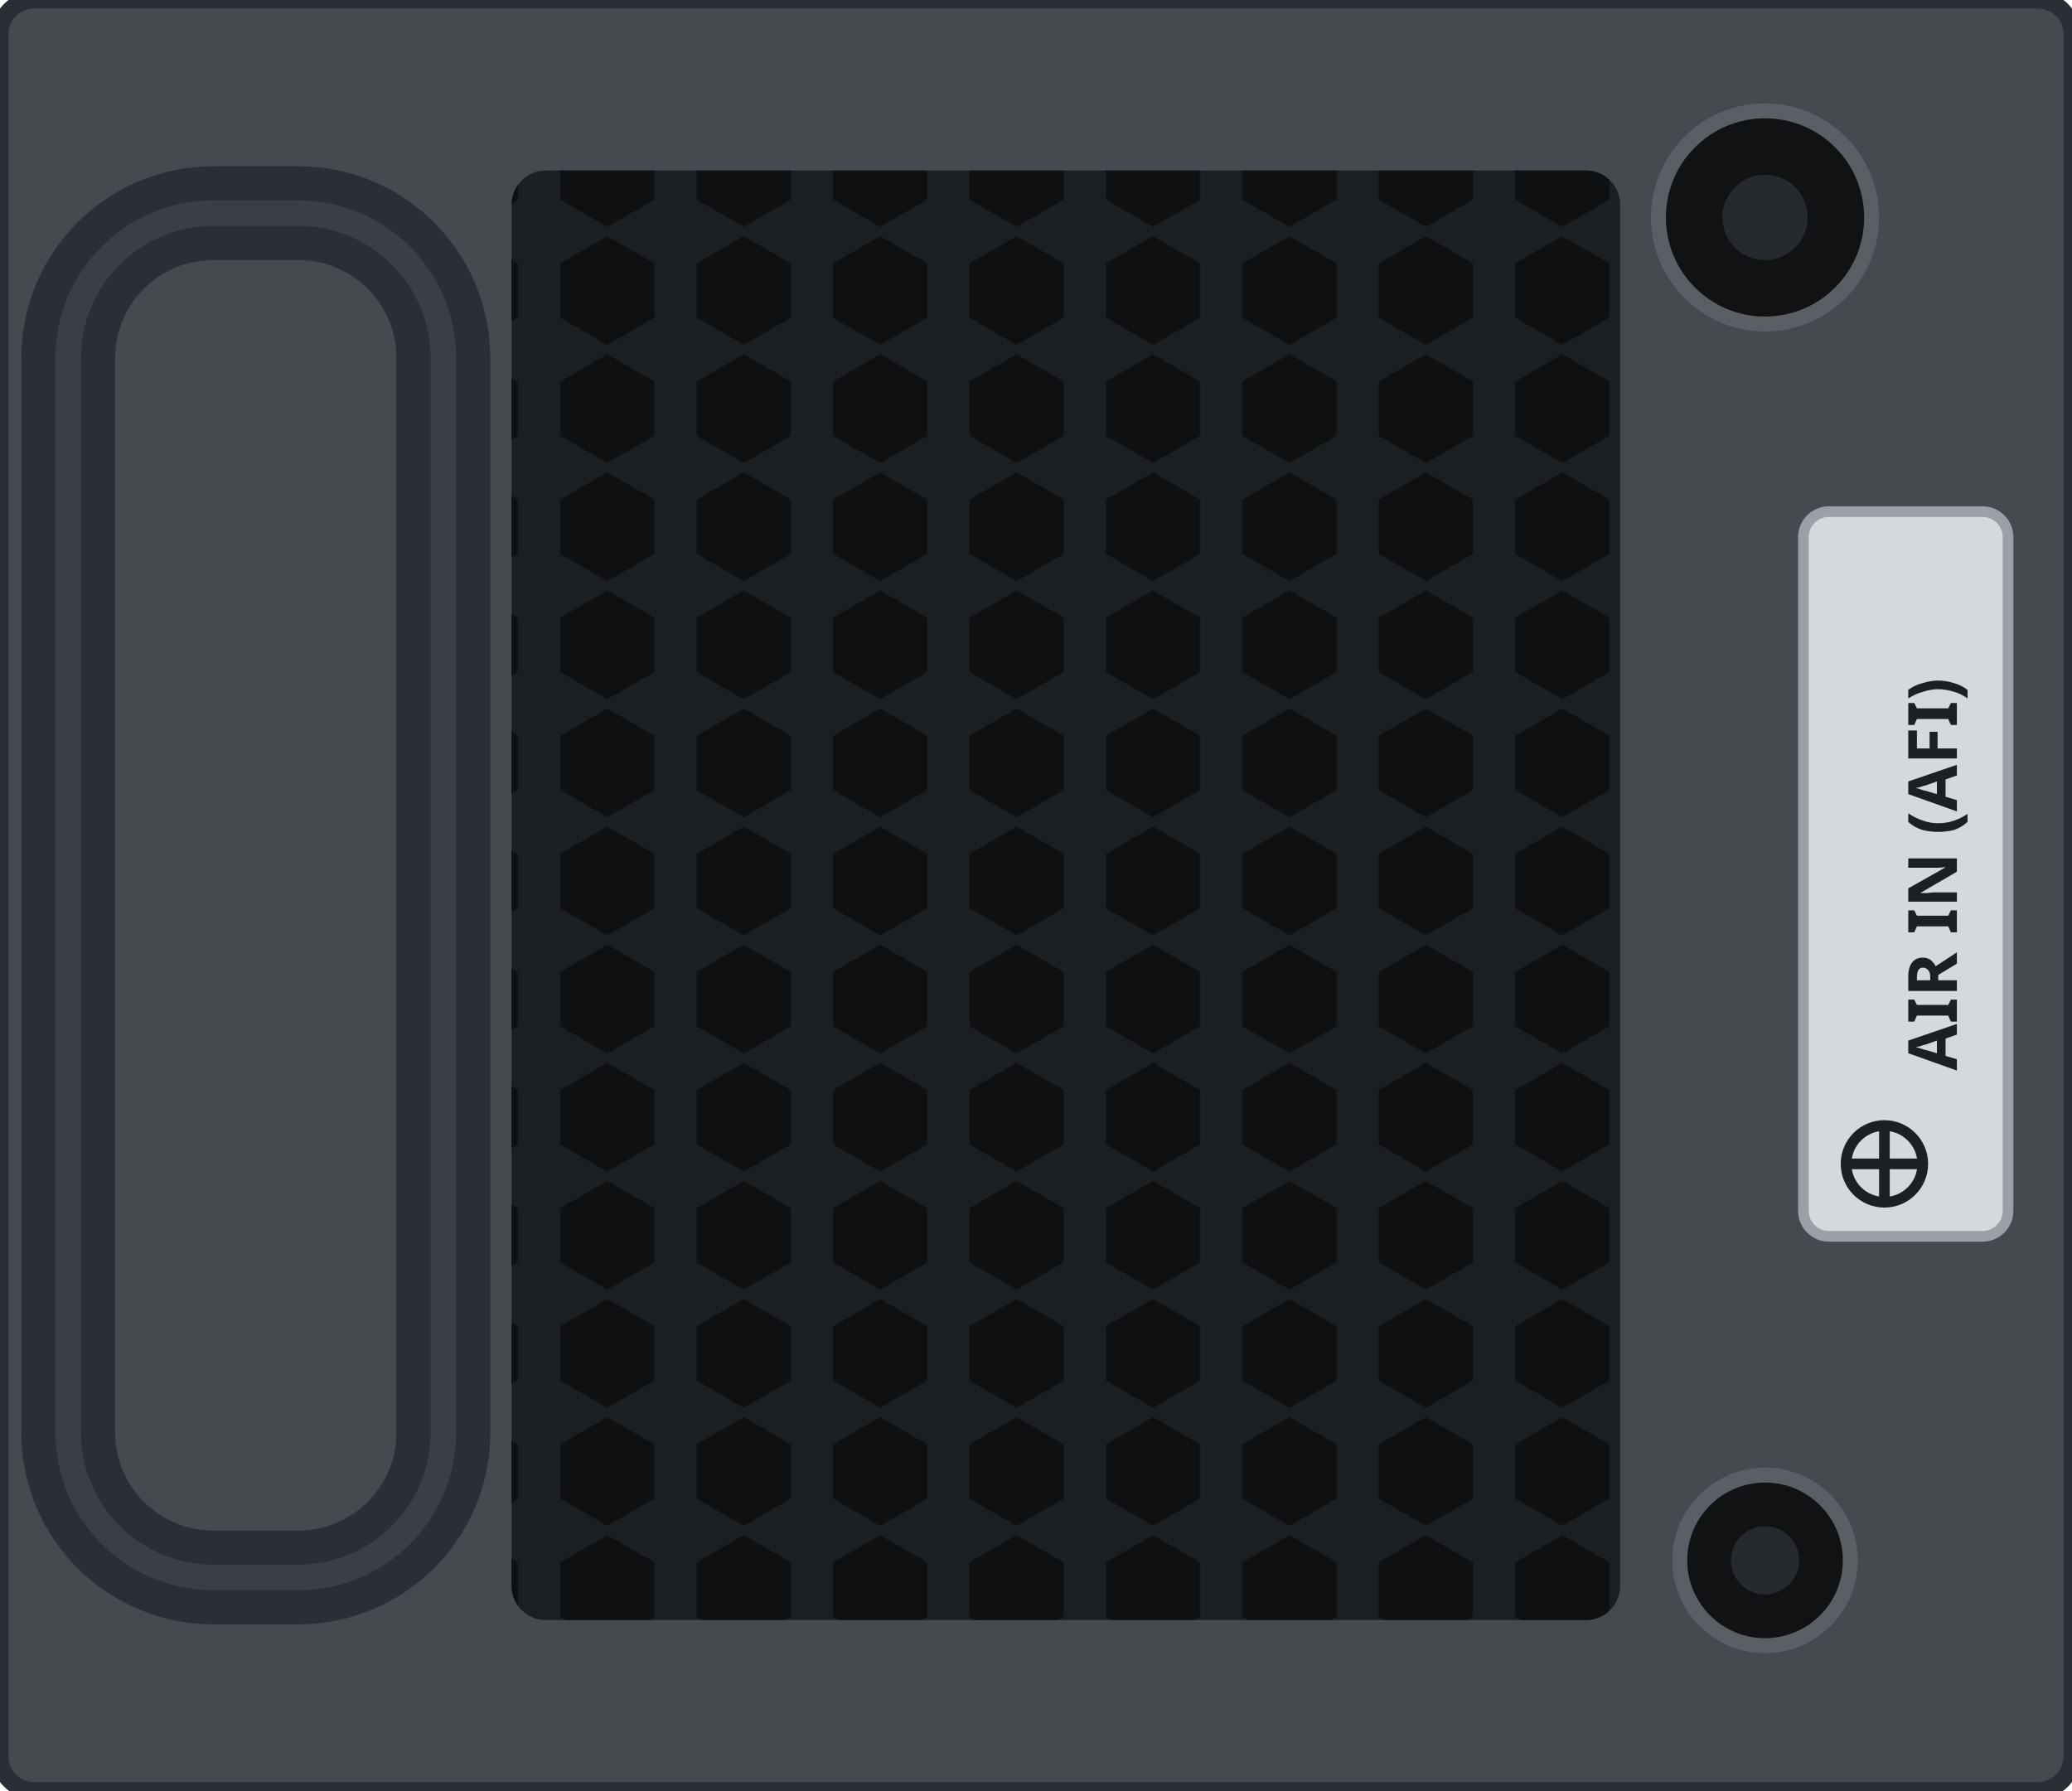
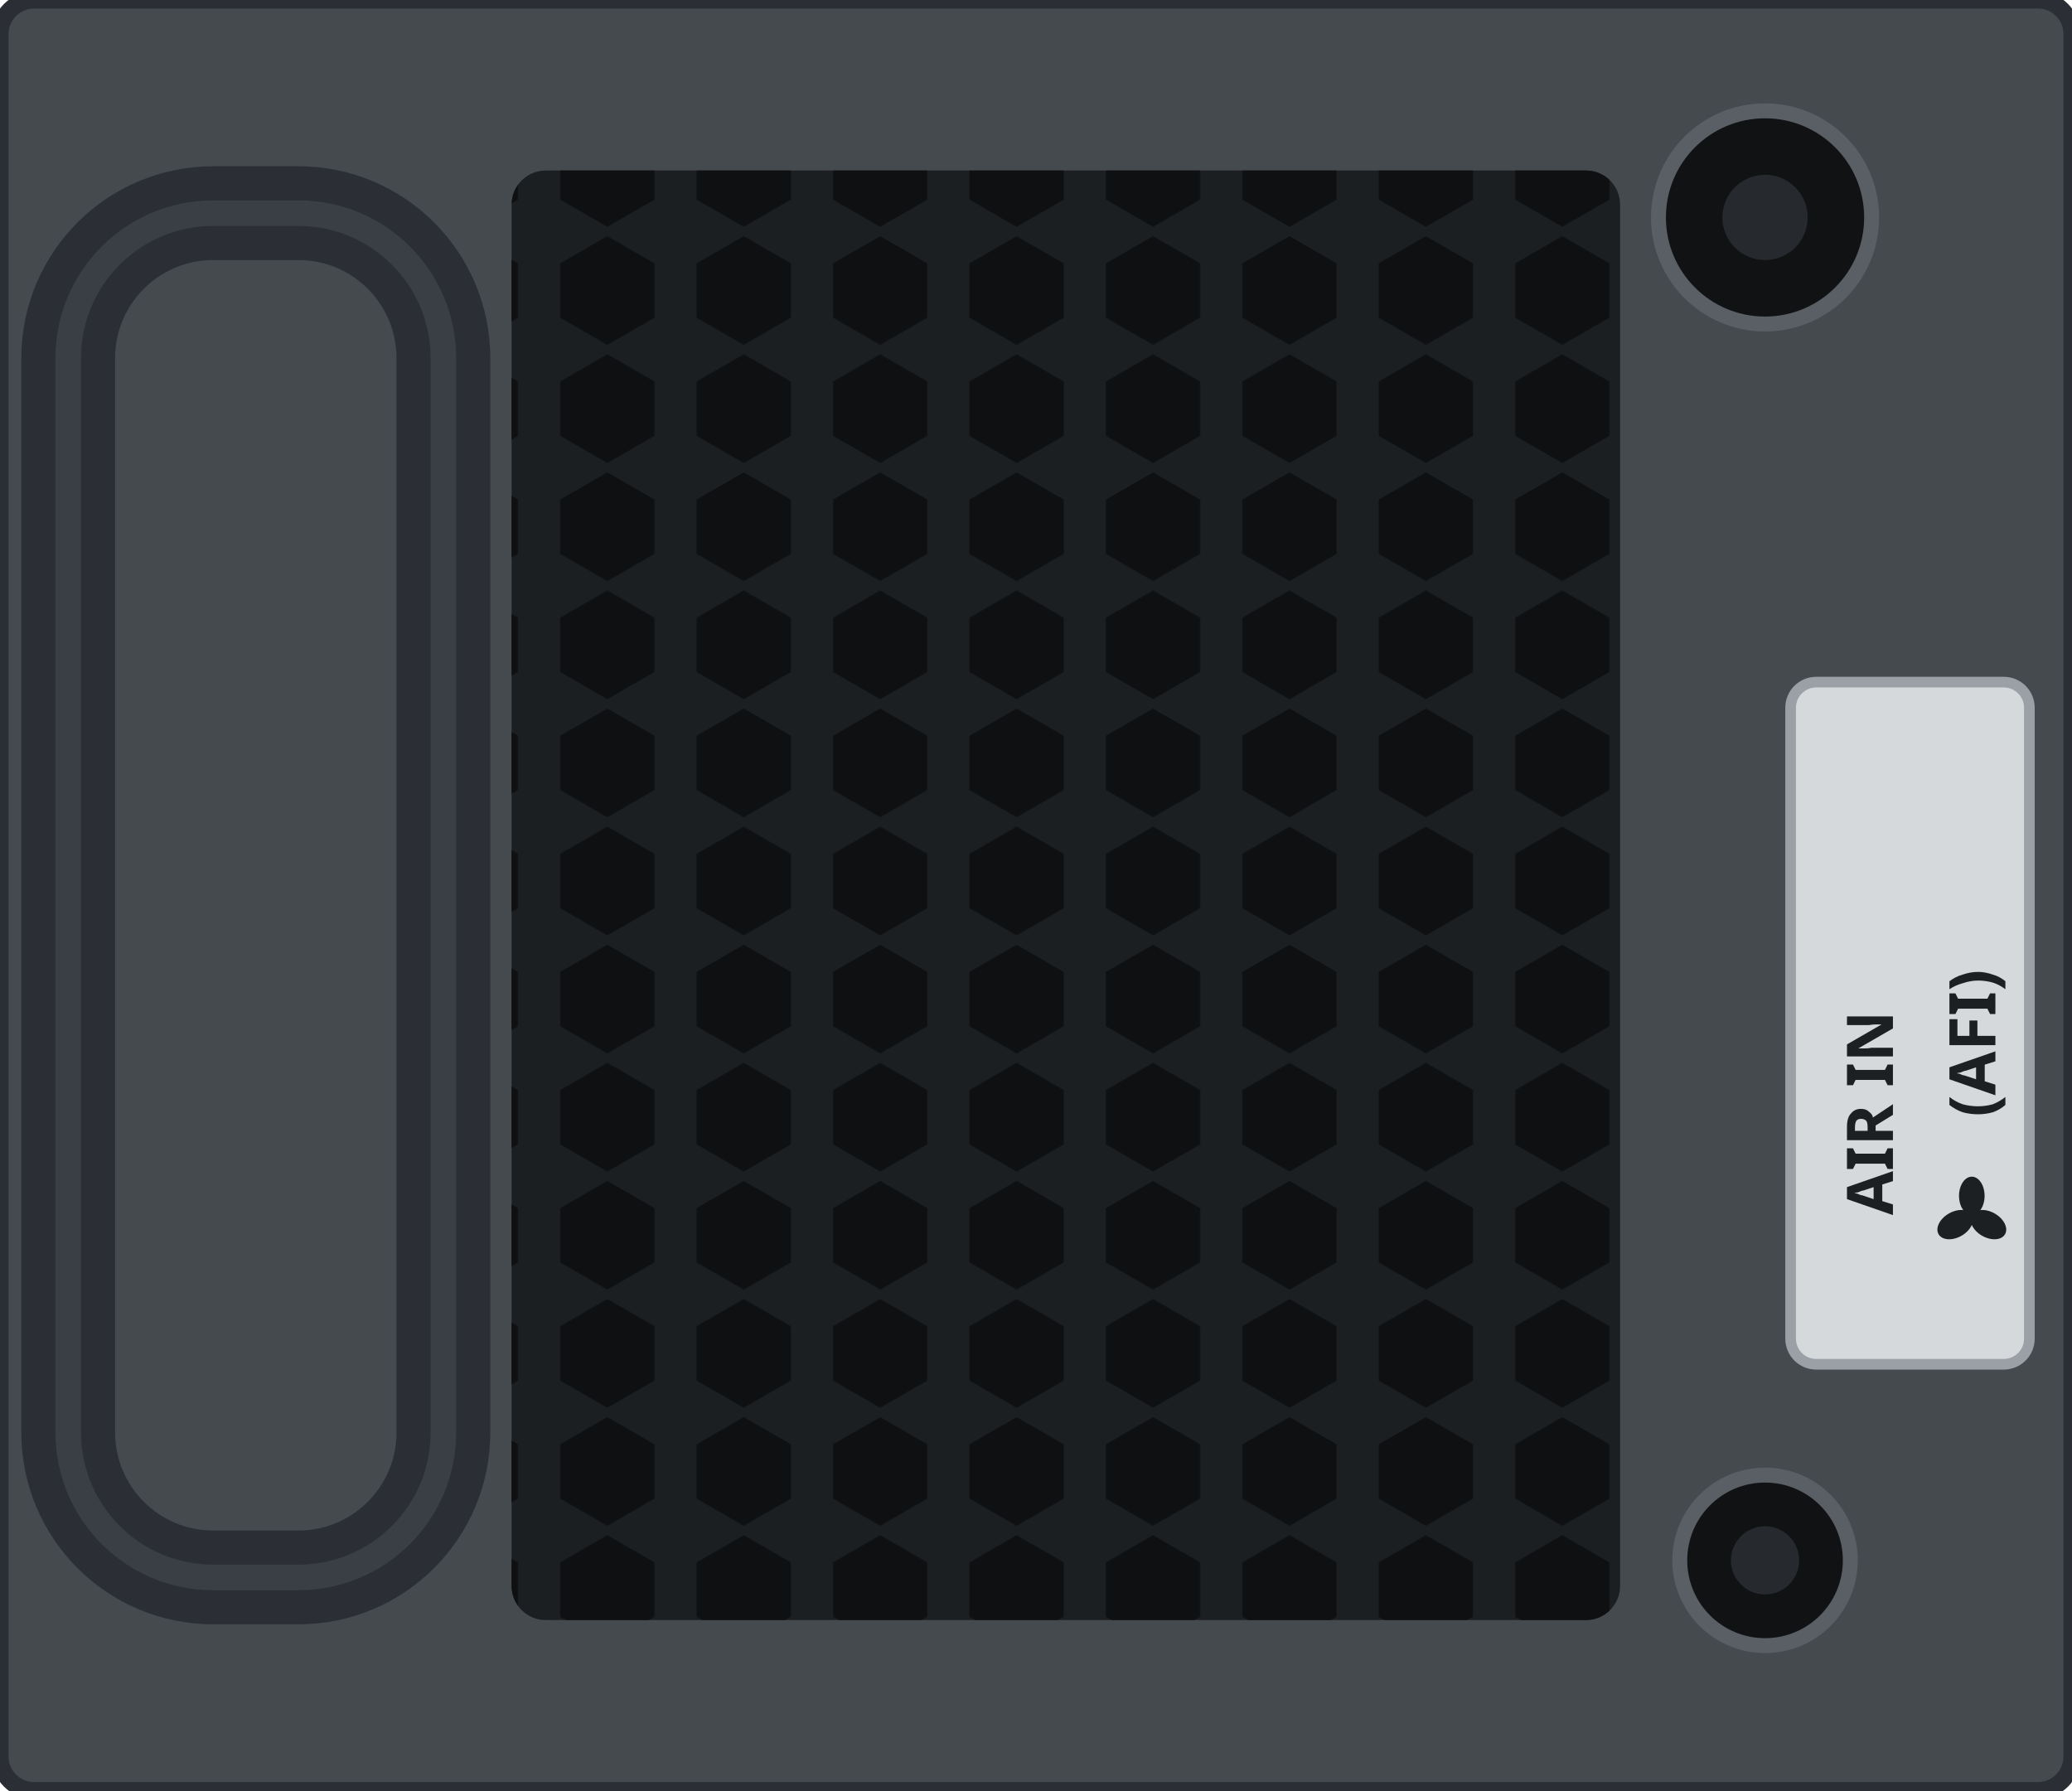
<svg xmlns="http://www.w3.org/2000/svg" width="48.6mm" height="42.0mm" viewBox="0 0 48.6 42.0">
  <defs>
    <pattern id="hex" x="0" y="0" width="3.2" height="2.77" patternUnits="userSpaceOnUse">
      <polygon points="1.6,0.2 2.9,0.95 2.9,2.45 1.6,3.2 0.3,2.45 0.3,0.95" fill="#0e1012" transform="scale(0.85) translate(0.1 -0.2)" />
    </pattern>
  </defs>
  <rect id="face" x="0" y="0" width="48.6" height="42.0" rx="0.8" fill="#454a4f" stroke="#2b2e35" stroke-width="0.4" />
  <g id="grille">
    <rect x="12.0" y="4.0" width="26.0" height="34.0" rx="0.8" fill="#1c1f22" />
    <rect x="12.0" y="4.0" width="26.0" height="34.0" rx="0.8" fill="url(#hex)" />
  </g>
  <g id="handle">
    <rect x="1.6" y="5.0" width="8.8" height="32.0" rx="3.4" fill="none" stroke="#2b2e35" stroke-width="2.2" />
    <rect x="1.6" y="5.0" width="8.8" height="32.0" rx="3.4" fill="none" stroke="#3a3f45" stroke-width="0.6" />
  </g>
  <g id="screw-top">
    <circle cx="41.4" cy="5.1" r="2.5" fill="#111214" stroke="#5a5f66" stroke-width="0.35" />
    <circle cx="41.4" cy="5.1" r="1.0" fill="#26292d" />
  </g>
  <g id="screw-bottom">
    <circle cx="41.4" cy="36.6" r="2.0" fill="#111214" stroke="#5a5f66" stroke-width="0.35" />
    <circle cx="41.4" cy="36.6" r="0.8" fill="#26292d" />
  </g>
-   <g id="label-plate">
-     <rect x="42.3" y="12.0" width="4.8" height="17.0" rx="0.6" fill="#d6d9dc" stroke="#9ba0a6" stroke-width="0.25" />
+   <g id="airflow-label" font-family="sans-serif" fill="#1d2023">
+     <rect id="plate" x="42.0" y="16.0" width="5.6" height="16.0" rx="0.6" fill="#d6d9dc" stroke="#9ba0a6" stroke-width="0.25" />
+     <g id="fan-glyph" transform="translate(46.25 28.5) scale(1.0)">
+       <circle r="0.2" />
+       <ellipse cx="0" cy="-0.45" rx="0.3" ry="0.45" />
+       <ellipse cx="0" cy="-0.45" rx="0.3" ry="0.45" transform="rotate(120)" />
+       <ellipse cx="0" cy="-0.45" rx="0.3" ry="0.45" transform="rotate(240)" />
+     </g>
  </g>
  <g id="silkscreen" font-family="sans-serif" fill="#1d2023">
-     <text x="45.9" y="20.5" font-size="1.6" font-weight="bold" text-anchor="middle" transform="rotate(-90 45.9 20.5)">AIR IN (AFI)</text>
-     <circle cx="44.2" cy="27.3" r="0.9" fill="none" stroke="#1d2023" stroke-width="0.25" />
-     <path d="M 44.2 27.3 m -0.8 0 h 1.6 M 44.2 26.5 v 1.6" stroke="#1d2023" stroke-width="0.25" />
+     <text class="airflow" x="44.4" y="28.5" font-size="1.5" font-weight="bold" text-anchor="start" transform="rotate(-90 44.4 28.5)">AIR IN</text>
+     <text class="airflow" x="46.8" y="26.2" font-size="1.5" font-weight="bold" text-anchor="start" transform="rotate(-90 46.8 26.2)">(AFI)</text>
  </g>
</svg>
